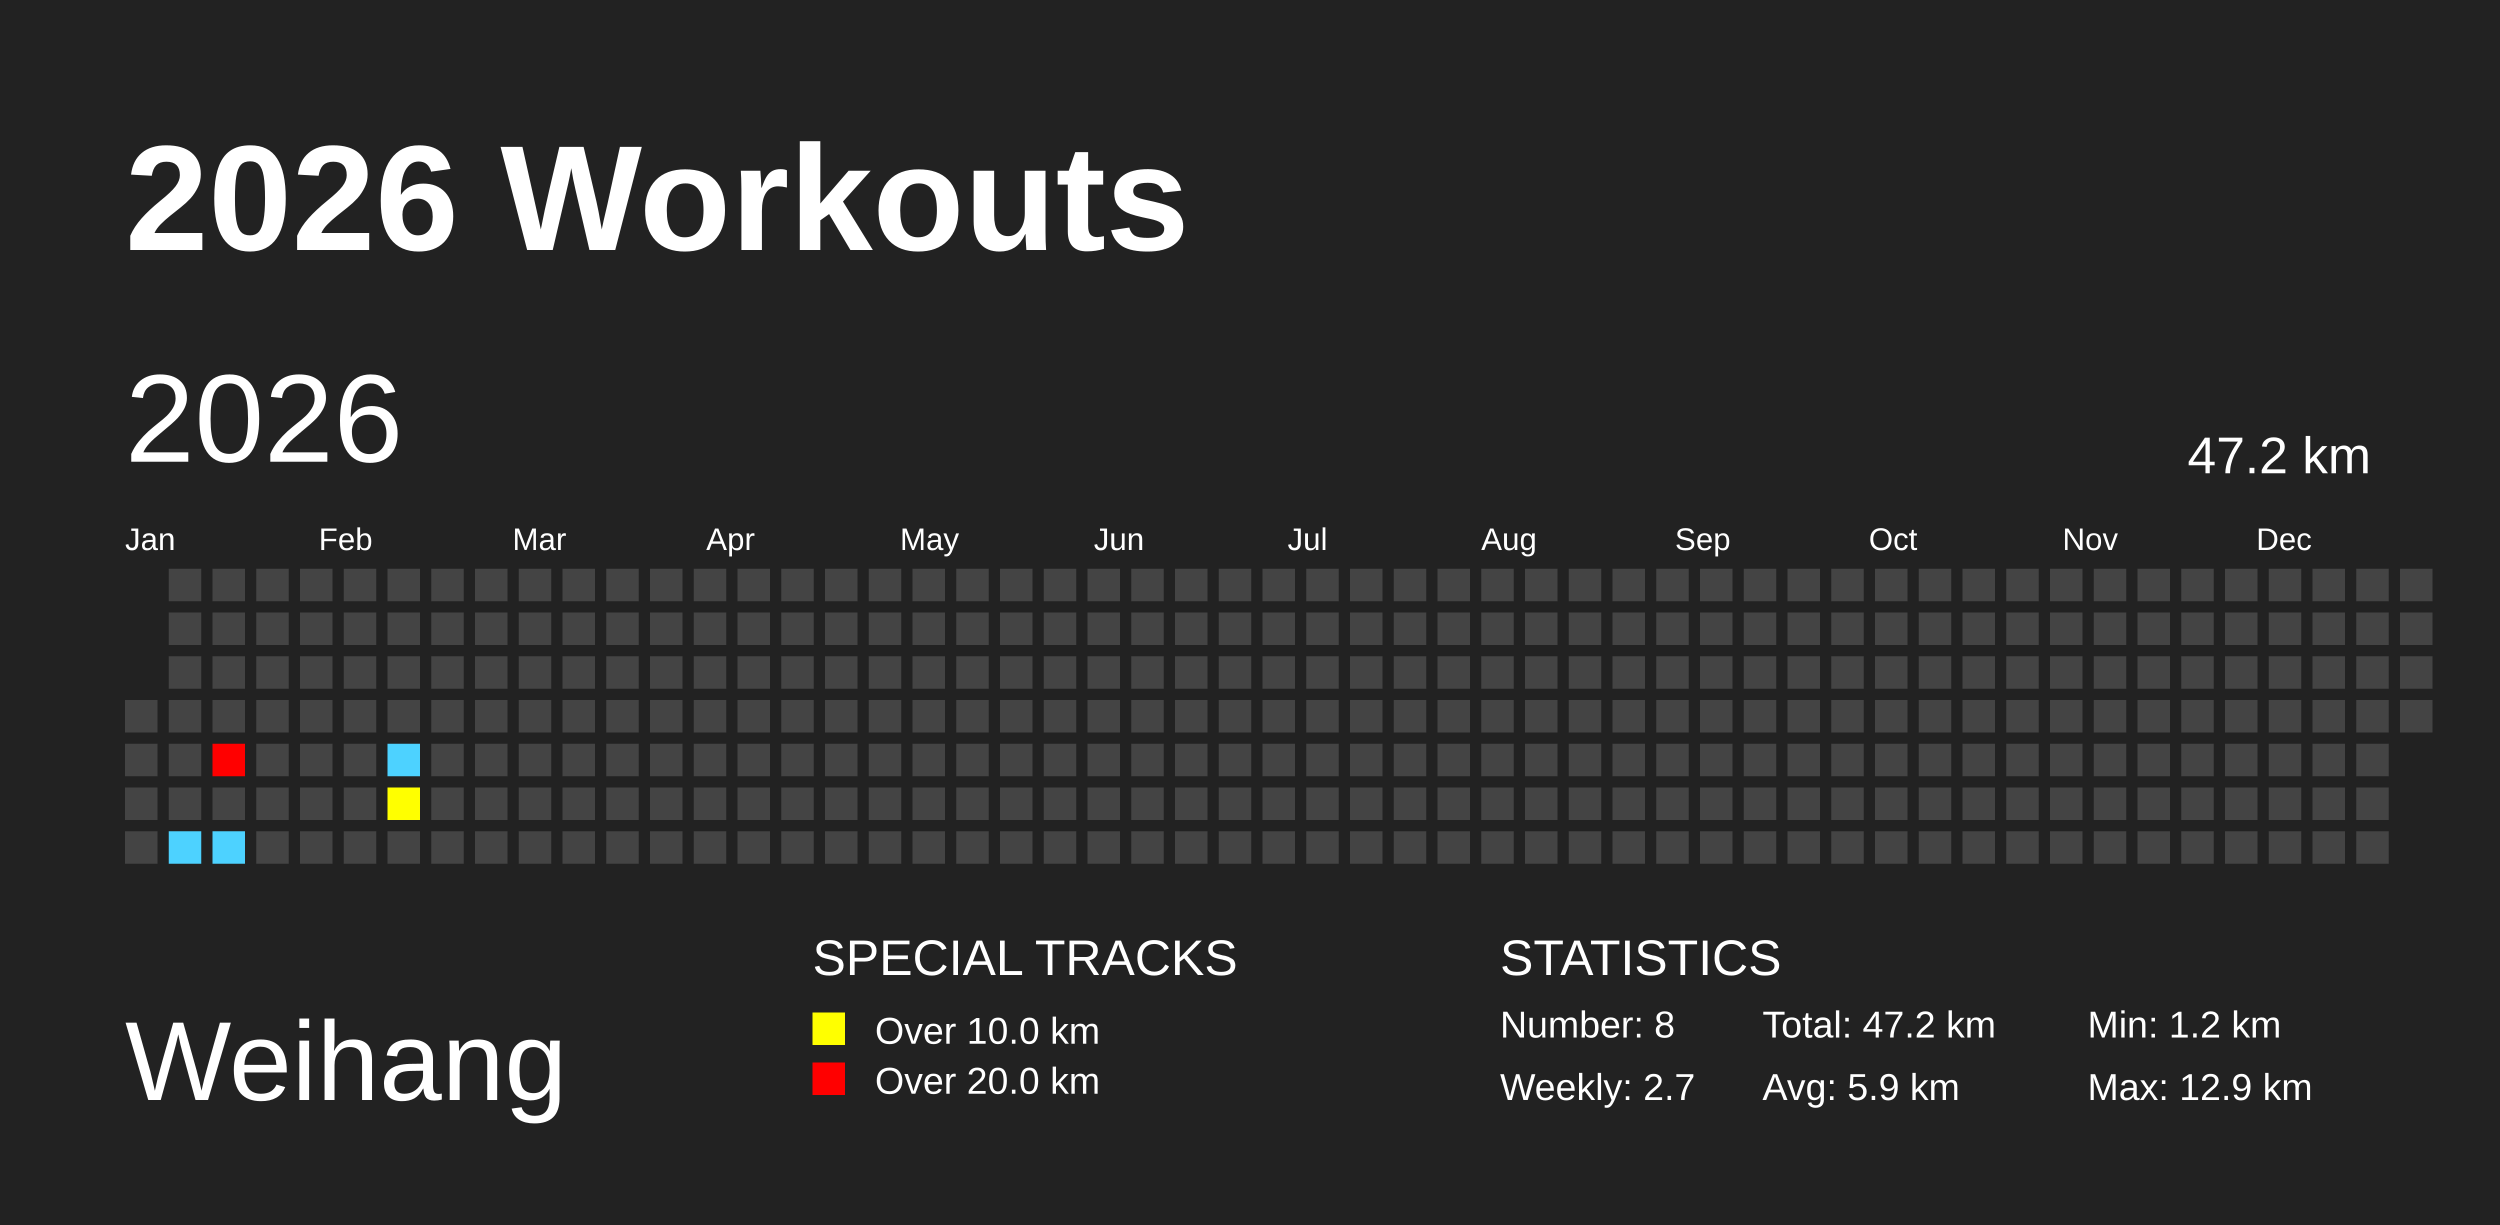
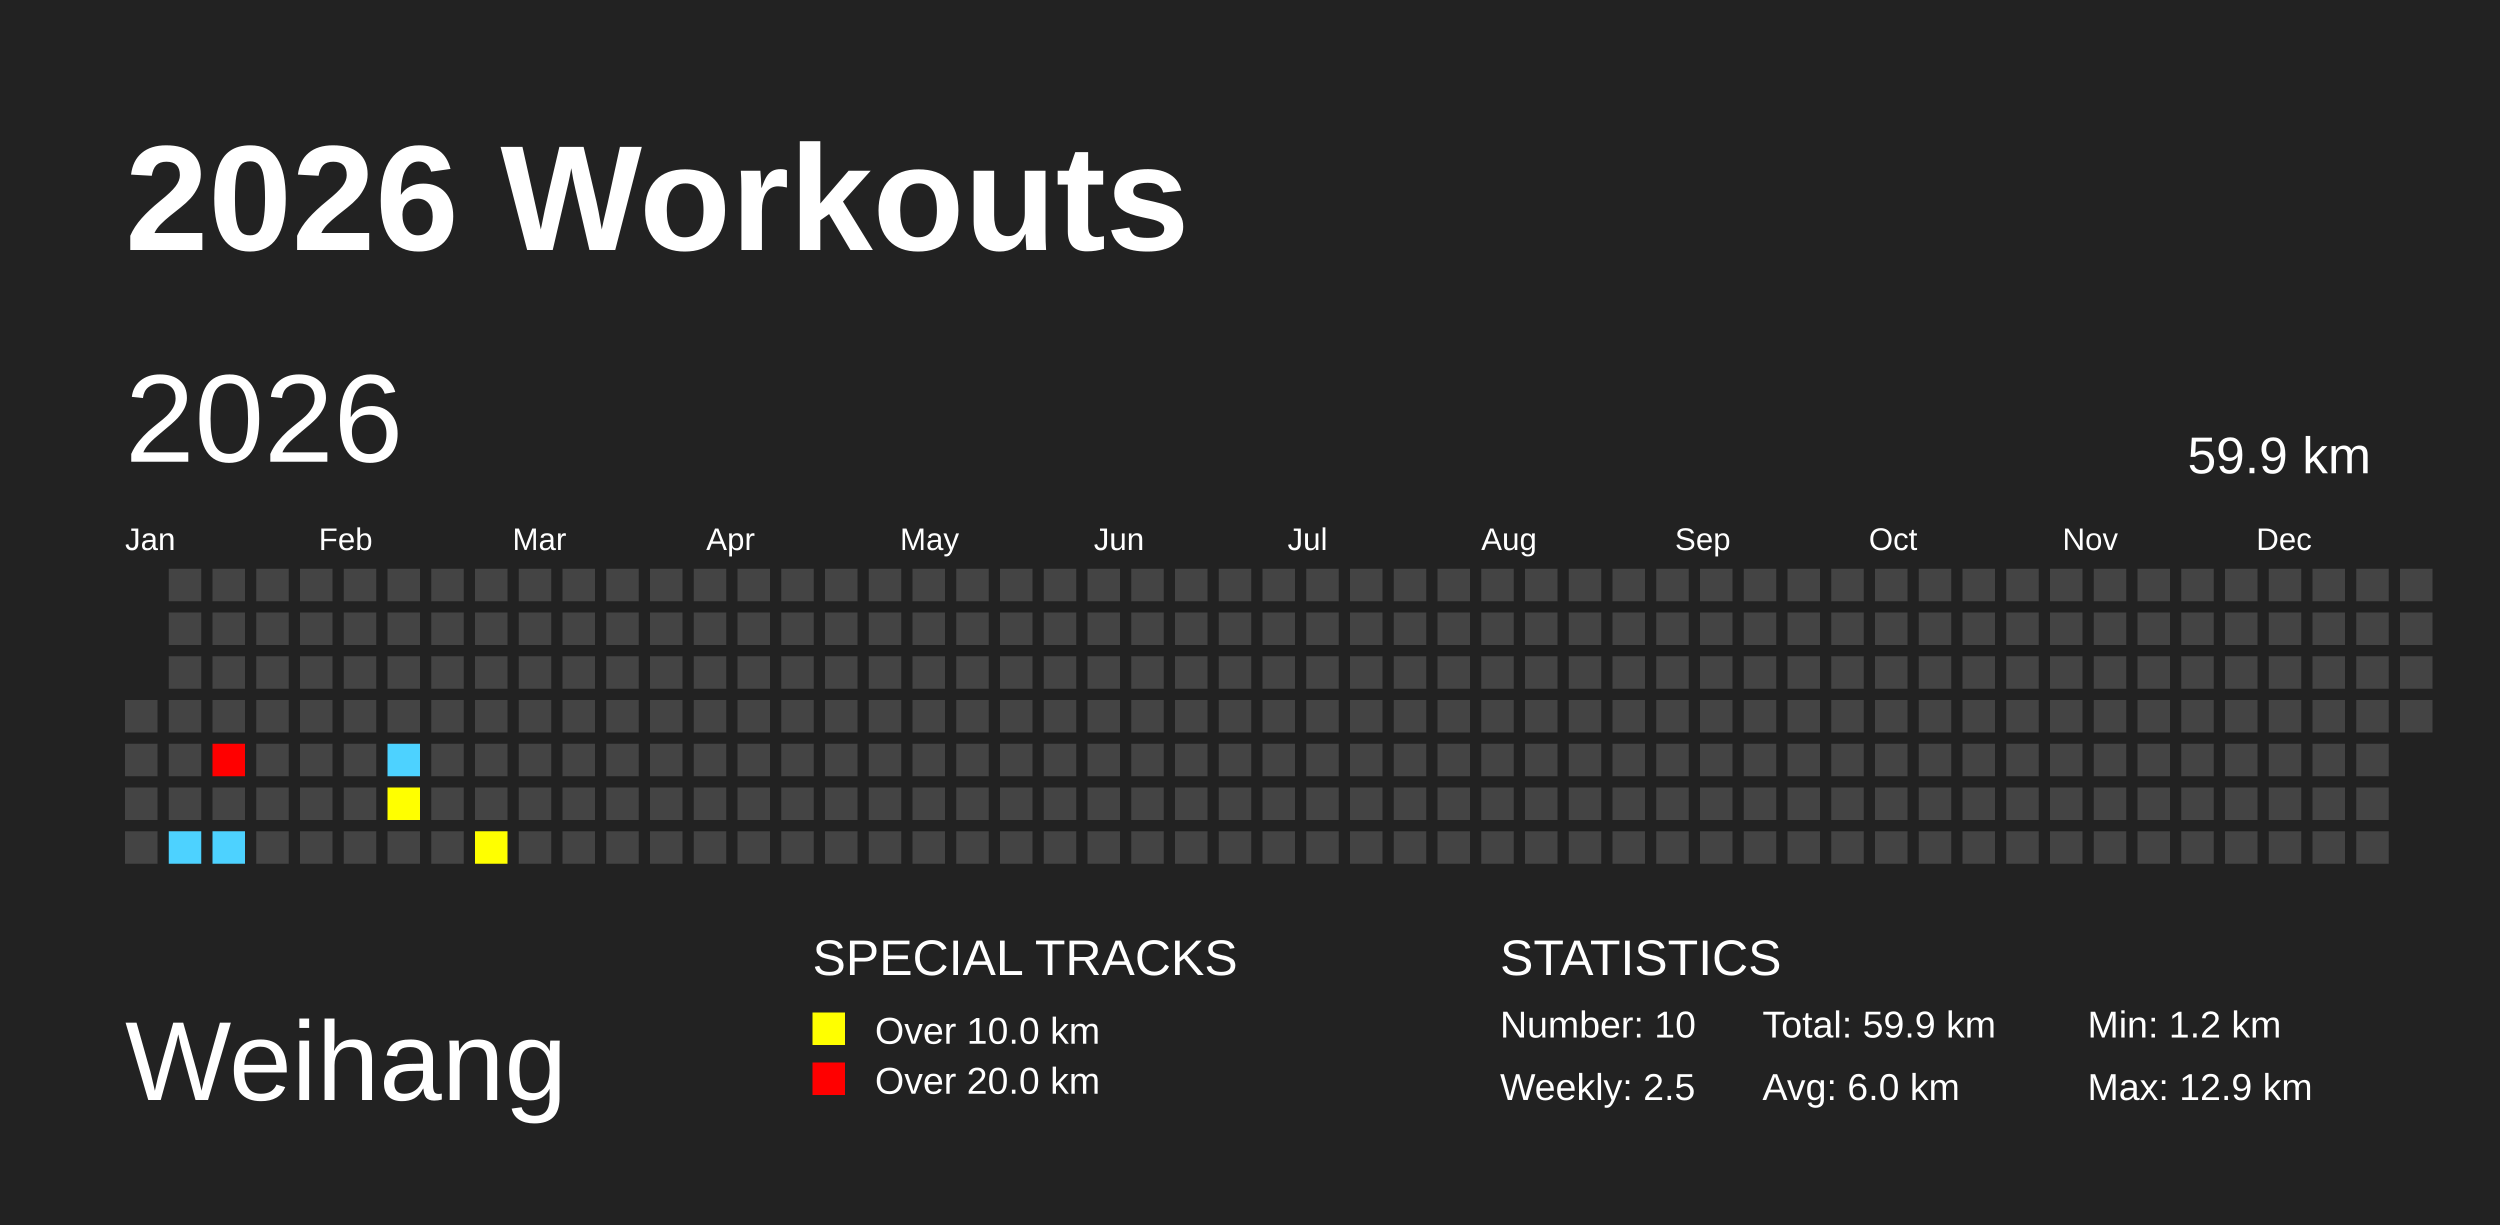
<svg xmlns="http://www.w3.org/2000/svg" baseProfile="full" height="98mm" version="1.1" viewBox="0,0,200,98" width="200mm">
  <defs />
  <rect fill="#222222" height="98" width="200" x="0" y="0" />
  <text fill="#FFFFFF" style="font-size:12px; font-family:Arial; font-weight:bold;" x="10" y="20">2026 Workouts</text>
  <text fill="#FFFFFF" style="font-size:9px; font-family:Arial" x="10" y="88">Weihang</text>
  <text fill="#FFFFFF" style="font-size:4px; font-family:Arial" x="65" y="78">SPECIAL TRACKS</text>
  <rect fill="yellow" height="2.6" width="2.6" x="65" y="81" />
  <text fill="#FFFFFF" style="font-size:3px; font-family:Arial" x="70" y="83.5">Over 10.0 km</text>
  <rect fill="red" height="2.6" width="2.6" x="65" y="85" />
  <text fill="#FFFFFF" style="font-size:3px; font-family:Arial" x="70" y="87.5">Over 20.0 km</text>
  <text fill="#FFFFFF" style="font-size:4px; font-family:Arial" x="120" y="78">STATISTICS</text>
-   <text fill="#FFFFFF" style="font-size:3px; font-family:Arial" x="120" y="83">Number: 8</text>
-   <text fill="#FFFFFF" style="font-size:3px; font-family:Arial" x="120" y="88">Weekly: 2.7</text>
-   <text fill="#FFFFFF" style="font-size:3px; font-family:Arial" x="141" y="83">Total: 47.2 km</text>
-   <text fill="#FFFFFF" style="font-size:3px; font-family:Arial" x="141" y="88">Avg: 5.9 km</text>
+   <text fill="#FFFFFF" style="font-size:3px; font-family:Arial" x="120" y="83">Number: 10</text>
+   <text fill="#FFFFFF" style="font-size:3px; font-family:Arial" x="120" y="88">Weekly: 2.5</text>
+   <text fill="#FFFFFF" style="font-size:3px; font-family:Arial" x="141" y="83">Total: 59.9 km</text>
+   <text fill="#FFFFFF" style="font-size:3px; font-family:Arial" x="141" y="88">Avg: 6.0 km</text>
  <text fill="#FFFFFF" style="font-size:3px; font-family:Arial" x="167" y="83">Min: 1.2 km</text>
  <text fill="#FFFFFF" style="font-size:3px; font-family:Arial" x="167" y="88">Max: 12.9 km</text>
  <text dominant-baseline="hanging" fill="#FFFFFF" style="font-size:10.0px; font-family:Arial;" x="10" y="30">2026</text>
-   <text dominant-baseline="hanging" fill="#FFFFFF" style="font-size:4.125px; font-family:Arial;" x="175" y="35">47.2 km</text>
+   <text dominant-baseline="hanging" fill="#FFFFFF" style="font-size:4.125px; font-family:Arial;" x="175" y="35">59.9 km</text>
  <text fill="#FFFFFF" style="font-size:2.5px; font-family:Arial" x="10.0" y="44">Jan</text>
  <text fill="#FFFFFF" style="font-size:2.5px; font-family:Arial" x="25.5" y="44">Feb</text>
  <text fill="#FFFFFF" style="font-size:2.5px; font-family:Arial" x="41.0" y="44">Mar</text>
  <text fill="#FFFFFF" style="font-size:2.5px; font-family:Arial" x="56.5" y="44">Apr</text>
  <text fill="#FFFFFF" style="font-size:2.5px; font-family:Arial" x="72.0" y="44">May</text>
  <text fill="#FFFFFF" style="font-size:2.5px; font-family:Arial" x="87.5" y="44">Jun</text>
  <text fill="#FFFFFF" style="font-size:2.5px; font-family:Arial" x="103.0" y="44">Jul</text>
  <text fill="#FFFFFF" style="font-size:2.5px; font-family:Arial" x="118.5" y="44">Aug</text>
  <text fill="#FFFFFF" style="font-size:2.5px; font-family:Arial" x="134.0" y="44">Sep</text>
  <text fill="#FFFFFF" style="font-size:2.5px; font-family:Arial" x="149.5" y="44">Oct</text>
  <text fill="#FFFFFF" style="font-size:2.5px; font-family:Arial" x="165.0" y="44">Nov</text>
  <text fill="#FFFFFF" style="font-size:2.5px; font-family:Arial" x="180.5" y="44">Dec</text>
  <rect fill="#444444" height="2.6" width="2.6" x="10.0" y="56.0" />
  <rect fill="#444444" height="2.6" width="2.6" x="10.0" y="59.5" />
  <rect fill="#444444" height="2.6" width="2.6" x="10.0" y="63.0" />
  <rect fill="#444444" height="2.6" width="2.6" x="10.0" y="66.5" />
  <rect fill="#444444" height="2.6" width="2.6" x="13.5" y="45.5" />
  <rect fill="#444444" height="2.6" width="2.6" x="13.5" y="49.0" />
  <rect fill="#444444" height="2.6" width="2.6" x="13.5" y="52.5" />
  <rect fill="#444444" height="2.6" width="2.6" x="13.5" y="56.0" />
  <rect fill="#444444" height="2.6" width="2.6" x="13.5" y="59.5" />
  <rect fill="#444444" height="2.6" width="2.6" x="13.5" y="63.0" />
  <rect fill="#4DD2FF" height="2.6" width="2.6" x="13.5" y="66.5" />
  <rect fill="#444444" height="2.6" width="2.6" x="17.0" y="45.5" />
  <rect fill="#444444" height="2.6" width="2.6" x="17.0" y="49.0" />
  <rect fill="#444444" height="2.6" width="2.6" x="17.0" y="52.5" />
  <rect fill="#444444" height="2.6" width="2.6" x="17.0" y="56.0" />
  <rect fill="red" height="2.6" width="2.6" x="17.0" y="59.5" />
  <rect fill="#444444" height="2.6" width="2.6" x="17.0" y="63.0" />
  <rect fill="#4DD2FF" height="2.6" width="2.6" x="17.0" y="66.5" />
  <rect fill="#444444" height="2.6" width="2.6" x="20.5" y="45.5" />
  <rect fill="#444444" height="2.6" width="2.6" x="20.5" y="49.0" />
  <rect fill="#444444" height="2.6" width="2.6" x="20.5" y="52.5" />
  <rect fill="#444444" height="2.6" width="2.6" x="20.5" y="56.0" />
  <rect fill="#444444" height="2.6" width="2.6" x="20.5" y="59.5" />
  <rect fill="#444444" height="2.6" width="2.6" x="20.5" y="63.0" />
  <rect fill="#444444" height="2.6" width="2.6" x="20.5" y="66.5" />
  <rect fill="#444444" height="2.6" width="2.6" x="24.0" y="45.5" />
  <rect fill="#444444" height="2.6" width="2.6" x="24.0" y="49.0" />
  <rect fill="#444444" height="2.6" width="2.6" x="24.0" y="52.5" />
  <rect fill="#444444" height="2.6" width="2.6" x="24.0" y="56.0" />
  <rect fill="#444444" height="2.6" width="2.6" x="24.0" y="59.5" />
  <rect fill="#444444" height="2.6" width="2.6" x="24.0" y="63.0" />
  <rect fill="#444444" height="2.6" width="2.6" x="24.0" y="66.5" />
  <rect fill="#444444" height="2.6" width="2.6" x="27.5" y="45.5" />
  <rect fill="#444444" height="2.6" width="2.6" x="27.5" y="49.0" />
  <rect fill="#444444" height="2.6" width="2.6" x="27.5" y="52.5" />
  <rect fill="#444444" height="2.6" width="2.6" x="27.5" y="56.0" />
  <rect fill="#444444" height="2.6" width="2.6" x="27.5" y="59.5" />
  <rect fill="#444444" height="2.6" width="2.6" x="27.5" y="63.0" />
  <rect fill="#444444" height="2.6" width="2.6" x="27.5" y="66.5" />
  <rect fill="#444444" height="2.6" width="2.6" x="31.0" y="45.5" />
  <rect fill="#444444" height="2.6" width="2.6" x="31.0" y="49.0" />
  <rect fill="#444444" height="2.6" width="2.6" x="31.0" y="52.5" />
  <rect fill="#444444" height="2.6" width="2.6" x="31.0" y="56.0" />
  <rect fill="#4DD2FF" height="2.6" width="2.6" x="31.0" y="59.5" />
  <rect fill="yellow" height="2.6" width="2.6" x="31.0" y="63.0" />
  <rect fill="#444444" height="2.6" width="2.6" x="31.0" y="66.5" />
  <rect fill="#444444" height="2.6" width="2.6" x="34.5" y="45.5" />
  <rect fill="#444444" height="2.6" width="2.6" x="34.5" y="49.0" />
  <rect fill="#444444" height="2.6" width="2.6" x="34.5" y="52.5" />
  <rect fill="#444444" height="2.6" width="2.6" x="34.5" y="56.0" />
  <rect fill="#444444" height="2.6" width="2.6" x="34.5" y="59.5" />
  <rect fill="#444444" height="2.6" width="2.6" x="34.5" y="63.0" />
  <rect fill="#444444" height="2.6" width="2.6" x="34.5" y="66.5" />
  <rect fill="#444444" height="2.6" width="2.6" x="38.0" y="45.5" />
  <rect fill="#444444" height="2.6" width="2.6" x="38.0" y="49.0" />
  <rect fill="#444444" height="2.6" width="2.6" x="38.0" y="52.5" />
  <rect fill="#444444" height="2.6" width="2.6" x="38.0" y="56.0" />
  <rect fill="#444444" height="2.6" width="2.6" x="38.0" y="59.5" />
  <rect fill="#444444" height="2.6" width="2.6" x="38.0" y="63.0" />
-   <rect fill="#444444" height="2.6" width="2.6" x="38.0" y="66.5" />
+   <rect fill="yellow" height="2.6" width="2.6" x="38.0" y="66.5" />
  <rect fill="#444444" height="2.6" width="2.6" x="41.5" y="45.5" />
  <rect fill="#444444" height="2.6" width="2.6" x="41.5" y="49.0" />
  <rect fill="#444444" height="2.6" width="2.6" x="41.5" y="52.5" />
  <rect fill="#444444" height="2.6" width="2.6" x="41.5" y="56.0" />
  <rect fill="#444444" height="2.6" width="2.6" x="41.5" y="59.5" />
  <rect fill="#444444" height="2.6" width="2.6" x="41.5" y="63.0" />
  <rect fill="#444444" height="2.6" width="2.6" x="41.5" y="66.5" />
  <rect fill="#444444" height="2.6" width="2.6" x="45.0" y="45.5" />
  <rect fill="#444444" height="2.6" width="2.6" x="45.0" y="49.0" />
  <rect fill="#444444" height="2.6" width="2.6" x="45.0" y="52.5" />
  <rect fill="#444444" height="2.6" width="2.6" x="45.0" y="56.0" />
  <rect fill="#444444" height="2.6" width="2.6" x="45.0" y="59.5" />
  <rect fill="#444444" height="2.6" width="2.6" x="45.0" y="63.0" />
  <rect fill="#444444" height="2.6" width="2.6" x="45.0" y="66.5" />
  <rect fill="#444444" height="2.6" width="2.6" x="48.5" y="45.5" />
  <rect fill="#444444" height="2.6" width="2.6" x="48.5" y="49.0" />
  <rect fill="#444444" height="2.6" width="2.6" x="48.5" y="52.5" />
  <rect fill="#444444" height="2.6" width="2.6" x="48.5" y="56.0" />
  <rect fill="#444444" height="2.6" width="2.6" x="48.5" y="59.5" />
  <rect fill="#444444" height="2.6" width="2.6" x="48.5" y="63.0" />
  <rect fill="#444444" height="2.6" width="2.6" x="48.5" y="66.5" />
  <rect fill="#444444" height="2.6" width="2.6" x="52.0" y="45.5" />
  <rect fill="#444444" height="2.6" width="2.6" x="52.0" y="49.0" />
  <rect fill="#444444" height="2.6" width="2.6" x="52.0" y="52.5" />
  <rect fill="#444444" height="2.6" width="2.6" x="52.0" y="56.0" />
  <rect fill="#444444" height="2.6" width="2.6" x="52.0" y="59.5" />
  <rect fill="#444444" height="2.6" width="2.6" x="52.0" y="63.0" />
  <rect fill="#444444" height="2.6" width="2.6" x="52.0" y="66.5" />
  <rect fill="#444444" height="2.6" width="2.6" x="55.5" y="45.5" />
  <rect fill="#444444" height="2.6" width="2.6" x="55.5" y="49.0" />
  <rect fill="#444444" height="2.6" width="2.6" x="55.5" y="52.5" />
  <rect fill="#444444" height="2.6" width="2.6" x="55.5" y="56.0" />
  <rect fill="#444444" height="2.6" width="2.6" x="55.5" y="59.5" />
  <rect fill="#444444" height="2.6" width="2.6" x="55.5" y="63.0" />
  <rect fill="#444444" height="2.6" width="2.6" x="55.5" y="66.5" />
  <rect fill="#444444" height="2.6" width="2.6" x="59.0" y="45.5" />
  <rect fill="#444444" height="2.6" width="2.6" x="59.0" y="49.0" />
  <rect fill="#444444" height="2.6" width="2.6" x="59.0" y="52.5" />
  <rect fill="#444444" height="2.6" width="2.6" x="59.0" y="56.0" />
  <rect fill="#444444" height="2.6" width="2.6" x="59.0" y="59.5" />
  <rect fill="#444444" height="2.6" width="2.6" x="59.0" y="63.0" />
  <rect fill="#444444" height="2.6" width="2.6" x="59.0" y="66.5" />
  <rect fill="#444444" height="2.6" width="2.6" x="62.5" y="45.5" />
  <rect fill="#444444" height="2.6" width="2.6" x="62.5" y="49.0" />
  <rect fill="#444444" height="2.6" width="2.6" x="62.5" y="52.5" />
  <rect fill="#444444" height="2.6" width="2.6" x="62.5" y="56.0" />
  <rect fill="#444444" height="2.6" width="2.6" x="62.5" y="59.5" />
  <rect fill="#444444" height="2.6" width="2.6" x="62.5" y="63.0" />
  <rect fill="#444444" height="2.6" width="2.6" x="62.5" y="66.5" />
  <rect fill="#444444" height="2.6" width="2.6" x="66.0" y="45.5" />
  <rect fill="#444444" height="2.6" width="2.6" x="66.0" y="49.0" />
  <rect fill="#444444" height="2.6" width="2.6" x="66.0" y="52.5" />
  <rect fill="#444444" height="2.6" width="2.6" x="66.0" y="56.0" />
  <rect fill="#444444" height="2.6" width="2.6" x="66.0" y="59.5" />
  <rect fill="#444444" height="2.6" width="2.6" x="66.0" y="63.0" />
  <rect fill="#444444" height="2.6" width="2.6" x="66.0" y="66.5" />
  <rect fill="#444444" height="2.6" width="2.6" x="69.5" y="45.5" />
  <rect fill="#444444" height="2.6" width="2.6" x="69.5" y="49.0" />
  <rect fill="#444444" height="2.6" width="2.6" x="69.5" y="52.5" />
  <rect fill="#444444" height="2.6" width="2.6" x="69.5" y="56.0" />
  <rect fill="#444444" height="2.6" width="2.6" x="69.5" y="59.5" />
  <rect fill="#444444" height="2.6" width="2.6" x="69.5" y="63.0" />
  <rect fill="#444444" height="2.6" width="2.6" x="69.5" y="66.5" />
  <rect fill="#444444" height="2.6" width="2.6" x="73.0" y="45.5" />
  <rect fill="#444444" height="2.6" width="2.6" x="73.0" y="49.0" />
  <rect fill="#444444" height="2.6" width="2.6" x="73.0" y="52.5" />
  <rect fill="#444444" height="2.6" width="2.6" x="73.0" y="56.0" />
  <rect fill="#444444" height="2.6" width="2.6" x="73.0" y="59.5" />
  <rect fill="#444444" height="2.6" width="2.6" x="73.0" y="63.0" />
  <rect fill="#444444" height="2.6" width="2.6" x="73.0" y="66.5" />
  <rect fill="#444444" height="2.6" width="2.6" x="76.5" y="45.5" />
  <rect fill="#444444" height="2.6" width="2.6" x="76.5" y="49.0" />
  <rect fill="#444444" height="2.6" width="2.6" x="76.5" y="52.5" />
  <rect fill="#444444" height="2.6" width="2.6" x="76.5" y="56.0" />
  <rect fill="#444444" height="2.6" width="2.6" x="76.5" y="59.5" />
  <rect fill="#444444" height="2.6" width="2.6" x="76.5" y="63.0" />
  <rect fill="#444444" height="2.6" width="2.6" x="76.5" y="66.5" />
  <rect fill="#444444" height="2.6" width="2.6" x="80.0" y="45.5" />
  <rect fill="#444444" height="2.6" width="2.6" x="80.0" y="49.0" />
  <rect fill="#444444" height="2.6" width="2.6" x="80.0" y="52.5" />
  <rect fill="#444444" height="2.6" width="2.6" x="80.0" y="56.0" />
  <rect fill="#444444" height="2.6" width="2.6" x="80.0" y="59.5" />
  <rect fill="#444444" height="2.6" width="2.6" x="80.0" y="63.0" />
  <rect fill="#444444" height="2.6" width="2.6" x="80.0" y="66.5" />
  <rect fill="#444444" height="2.6" width="2.6" x="83.5" y="45.5" />
  <rect fill="#444444" height="2.6" width="2.6" x="83.5" y="49.0" />
  <rect fill="#444444" height="2.6" width="2.6" x="83.5" y="52.5" />
  <rect fill="#444444" height="2.6" width="2.6" x="83.5" y="56.0" />
  <rect fill="#444444" height="2.6" width="2.6" x="83.5" y="59.5" />
  <rect fill="#444444" height="2.6" width="2.6" x="83.5" y="63.0" />
  <rect fill="#444444" height="2.6" width="2.6" x="83.5" y="66.5" />
  <rect fill="#444444" height="2.6" width="2.6" x="87.0" y="45.5" />
  <rect fill="#444444" height="2.6" width="2.6" x="87.0" y="49.0" />
  <rect fill="#444444" height="2.6" width="2.6" x="87.0" y="52.5" />
  <rect fill="#444444" height="2.6" width="2.6" x="87.0" y="56.0" />
  <rect fill="#444444" height="2.6" width="2.6" x="87.0" y="59.5" />
  <rect fill="#444444" height="2.6" width="2.6" x="87.0" y="63.0" />
  <rect fill="#444444" height="2.6" width="2.6" x="87.0" y="66.5" />
  <rect fill="#444444" height="2.6" width="2.6" x="90.5" y="45.5" />
  <rect fill="#444444" height="2.6" width="2.6" x="90.5" y="49.0" />
  <rect fill="#444444" height="2.6" width="2.6" x="90.5" y="52.5" />
  <rect fill="#444444" height="2.6" width="2.6" x="90.5" y="56.0" />
  <rect fill="#444444" height="2.6" width="2.6" x="90.5" y="59.5" />
  <rect fill="#444444" height="2.6" width="2.6" x="90.5" y="63.0" />
  <rect fill="#444444" height="2.6" width="2.6" x="90.5" y="66.5" />
  <rect fill="#444444" height="2.6" width="2.6" x="94.0" y="45.5" />
  <rect fill="#444444" height="2.6" width="2.6" x="94.0" y="49.0" />
  <rect fill="#444444" height="2.6" width="2.6" x="94.0" y="52.5" />
  <rect fill="#444444" height="2.6" width="2.6" x="94.0" y="56.0" />
  <rect fill="#444444" height="2.6" width="2.6" x="94.0" y="59.5" />
  <rect fill="#444444" height="2.6" width="2.6" x="94.0" y="63.0" />
  <rect fill="#444444" height="2.6" width="2.6" x="94.0" y="66.5" />
  <rect fill="#444444" height="2.6" width="2.6" x="97.5" y="45.5" />
  <rect fill="#444444" height="2.6" width="2.6" x="97.5" y="49.0" />
  <rect fill="#444444" height="2.6" width="2.6" x="97.5" y="52.5" />
  <rect fill="#444444" height="2.6" width="2.6" x="97.5" y="56.0" />
  <rect fill="#444444" height="2.6" width="2.6" x="97.5" y="59.5" />
  <rect fill="#444444" height="2.6" width="2.6" x="97.5" y="63.0" />
  <rect fill="#444444" height="2.6" width="2.6" x="97.5" y="66.5" />
  <rect fill="#444444" height="2.6" width="2.6" x="101.0" y="45.5" />
  <rect fill="#444444" height="2.6" width="2.6" x="101.0" y="49.0" />
  <rect fill="#444444" height="2.6" width="2.6" x="101.0" y="52.5" />
  <rect fill="#444444" height="2.6" width="2.6" x="101.0" y="56.0" />
  <rect fill="#444444" height="2.6" width="2.6" x="101.0" y="59.5" />
  <rect fill="#444444" height="2.6" width="2.6" x="101.0" y="63.0" />
  <rect fill="#444444" height="2.6" width="2.6" x="101.0" y="66.5" />
  <rect fill="#444444" height="2.6" width="2.6" x="104.5" y="45.5" />
  <rect fill="#444444" height="2.6" width="2.6" x="104.5" y="49.0" />
  <rect fill="#444444" height="2.6" width="2.6" x="104.5" y="52.5" />
  <rect fill="#444444" height="2.6" width="2.6" x="104.5" y="56.0" />
  <rect fill="#444444" height="2.6" width="2.6" x="104.5" y="59.5" />
  <rect fill="#444444" height="2.6" width="2.6" x="104.5" y="63.0" />
  <rect fill="#444444" height="2.6" width="2.6" x="104.5" y="66.5" />
  <rect fill="#444444" height="2.6" width="2.6" x="108.0" y="45.5" />
  <rect fill="#444444" height="2.6" width="2.6" x="108.0" y="49.0" />
  <rect fill="#444444" height="2.6" width="2.6" x="108.0" y="52.5" />
  <rect fill="#444444" height="2.6" width="2.6" x="108.0" y="56.0" />
  <rect fill="#444444" height="2.6" width="2.6" x="108.0" y="59.5" />
  <rect fill="#444444" height="2.6" width="2.6" x="108.0" y="63.0" />
  <rect fill="#444444" height="2.6" width="2.6" x="108.0" y="66.5" />
  <rect fill="#444444" height="2.6" width="2.6" x="111.5" y="45.5" />
  <rect fill="#444444" height="2.6" width="2.6" x="111.5" y="49.0" />
  <rect fill="#444444" height="2.6" width="2.6" x="111.5" y="52.5" />
  <rect fill="#444444" height="2.6" width="2.6" x="111.5" y="56.0" />
  <rect fill="#444444" height="2.6" width="2.6" x="111.5" y="59.5" />
  <rect fill="#444444" height="2.6" width="2.6" x="111.5" y="63.0" />
  <rect fill="#444444" height="2.6" width="2.6" x="111.5" y="66.5" />
  <rect fill="#444444" height="2.6" width="2.6" x="115.0" y="45.5" />
  <rect fill="#444444" height="2.6" width="2.6" x="115.0" y="49.0" />
  <rect fill="#444444" height="2.6" width="2.6" x="115.0" y="52.5" />
  <rect fill="#444444" height="2.6" width="2.6" x="115.0" y="56.0" />
  <rect fill="#444444" height="2.6" width="2.6" x="115.0" y="59.5" />
  <rect fill="#444444" height="2.6" width="2.6" x="115.0" y="63.0" />
  <rect fill="#444444" height="2.6" width="2.6" x="115.0" y="66.5" />
  <rect fill="#444444" height="2.6" width="2.6" x="118.5" y="45.5" />
  <rect fill="#444444" height="2.6" width="2.6" x="118.5" y="49.0" />
  <rect fill="#444444" height="2.6" width="2.6" x="118.5" y="52.5" />
  <rect fill="#444444" height="2.6" width="2.6" x="118.5" y="56.0" />
  <rect fill="#444444" height="2.6" width="2.6" x="118.5" y="59.5" />
  <rect fill="#444444" height="2.6" width="2.6" x="118.5" y="63.0" />
  <rect fill="#444444" height="2.6" width="2.6" x="118.5" y="66.5" />
  <rect fill="#444444" height="2.6" width="2.6" x="122.0" y="45.5" />
  <rect fill="#444444" height="2.6" width="2.6" x="122.0" y="49.0" />
  <rect fill="#444444" height="2.6" width="2.6" x="122.0" y="52.5" />
  <rect fill="#444444" height="2.6" width="2.6" x="122.0" y="56.0" />
  <rect fill="#444444" height="2.6" width="2.6" x="122.0" y="59.5" />
  <rect fill="#444444" height="2.6" width="2.6" x="122.0" y="63.0" />
  <rect fill="#444444" height="2.6" width="2.6" x="122.0" y="66.5" />
  <rect fill="#444444" height="2.6" width="2.6" x="125.5" y="45.5" />
  <rect fill="#444444" height="2.6" width="2.6" x="125.5" y="49.0" />
  <rect fill="#444444" height="2.6" width="2.6" x="125.5" y="52.5" />
  <rect fill="#444444" height="2.6" width="2.6" x="125.5" y="56.0" />
  <rect fill="#444444" height="2.6" width="2.6" x="125.5" y="59.5" />
  <rect fill="#444444" height="2.6" width="2.6" x="125.5" y="63.0" />
  <rect fill="#444444" height="2.6" width="2.6" x="125.5" y="66.5" />
  <rect fill="#444444" height="2.6" width="2.6" x="129.0" y="45.5" />
  <rect fill="#444444" height="2.6" width="2.6" x="129.0" y="49.0" />
  <rect fill="#444444" height="2.6" width="2.6" x="129.0" y="52.5" />
  <rect fill="#444444" height="2.6" width="2.6" x="129.0" y="56.0" />
  <rect fill="#444444" height="2.6" width="2.6" x="129.0" y="59.5" />
  <rect fill="#444444" height="2.6" width="2.6" x="129.0" y="63.0" />
  <rect fill="#444444" height="2.6" width="2.6" x="129.0" y="66.5" />
  <rect fill="#444444" height="2.6" width="2.6" x="132.5" y="45.5" />
  <rect fill="#444444" height="2.6" width="2.6" x="132.5" y="49.0" />
  <rect fill="#444444" height="2.6" width="2.6" x="132.5" y="52.5" />
  <rect fill="#444444" height="2.6" width="2.6" x="132.5" y="56.0" />
  <rect fill="#444444" height="2.6" width="2.6" x="132.5" y="59.5" />
  <rect fill="#444444" height="2.6" width="2.6" x="132.5" y="63.0" />
  <rect fill="#444444" height="2.6" width="2.6" x="132.5" y="66.5" />
  <rect fill="#444444" height="2.6" width="2.6" x="136.0" y="45.5" />
  <rect fill="#444444" height="2.6" width="2.6" x="136.0" y="49.0" />
  <rect fill="#444444" height="2.6" width="2.6" x="136.0" y="52.5" />
  <rect fill="#444444" height="2.6" width="2.6" x="136.0" y="56.0" />
  <rect fill="#444444" height="2.6" width="2.6" x="136.0" y="59.5" />
  <rect fill="#444444" height="2.6" width="2.6" x="136.0" y="63.0" />
  <rect fill="#444444" height="2.6" width="2.6" x="136.0" y="66.5" />
  <rect fill="#444444" height="2.6" width="2.6" x="139.5" y="45.5" />
  <rect fill="#444444" height="2.6" width="2.6" x="139.5" y="49.0" />
  <rect fill="#444444" height="2.6" width="2.6" x="139.5" y="52.5" />
  <rect fill="#444444" height="2.6" width="2.6" x="139.5" y="56.0" />
  <rect fill="#444444" height="2.6" width="2.6" x="139.5" y="59.5" />
  <rect fill="#444444" height="2.6" width="2.6" x="139.5" y="63.0" />
  <rect fill="#444444" height="2.6" width="2.6" x="139.5" y="66.5" />
  <rect fill="#444444" height="2.6" width="2.6" x="143.0" y="45.5" />
  <rect fill="#444444" height="2.6" width="2.6" x="143.0" y="49.0" />
  <rect fill="#444444" height="2.6" width="2.6" x="143.0" y="52.5" />
  <rect fill="#444444" height="2.6" width="2.6" x="143.0" y="56.0" />
  <rect fill="#444444" height="2.6" width="2.6" x="143.0" y="59.5" />
  <rect fill="#444444" height="2.6" width="2.6" x="143.0" y="63.0" />
  <rect fill="#444444" height="2.6" width="2.6" x="143.0" y="66.5" />
  <rect fill="#444444" height="2.6" width="2.6" x="146.5" y="45.5" />
  <rect fill="#444444" height="2.6" width="2.6" x="146.5" y="49.0" />
  <rect fill="#444444" height="2.6" width="2.6" x="146.5" y="52.5" />
  <rect fill="#444444" height="2.6" width="2.6" x="146.5" y="56.0" />
  <rect fill="#444444" height="2.6" width="2.6" x="146.5" y="59.5" />
  <rect fill="#444444" height="2.6" width="2.6" x="146.5" y="63.0" />
  <rect fill="#444444" height="2.6" width="2.6" x="146.5" y="66.5" />
  <rect fill="#444444" height="2.6" width="2.6" x="150.0" y="45.5" />
  <rect fill="#444444" height="2.6" width="2.6" x="150.0" y="49.0" />
  <rect fill="#444444" height="2.6" width="2.6" x="150.0" y="52.5" />
  <rect fill="#444444" height="2.6" width="2.6" x="150.0" y="56.0" />
  <rect fill="#444444" height="2.6" width="2.6" x="150.0" y="59.5" />
  <rect fill="#444444" height="2.6" width="2.6" x="150.0" y="63.0" />
  <rect fill="#444444" height="2.6" width="2.6" x="150.0" y="66.5" />
  <rect fill="#444444" height="2.6" width="2.6" x="153.5" y="45.5" />
  <rect fill="#444444" height="2.6" width="2.6" x="153.5" y="49.0" />
  <rect fill="#444444" height="2.6" width="2.6" x="153.5" y="52.5" />
  <rect fill="#444444" height="2.6" width="2.6" x="153.5" y="56.0" />
  <rect fill="#444444" height="2.6" width="2.6" x="153.5" y="59.5" />
  <rect fill="#444444" height="2.6" width="2.6" x="153.5" y="63.0" />
  <rect fill="#444444" height="2.6" width="2.6" x="153.5" y="66.5" />
  <rect fill="#444444" height="2.6" width="2.6" x="157.0" y="45.5" />
  <rect fill="#444444" height="2.6" width="2.6" x="157.0" y="49.0" />
  <rect fill="#444444" height="2.6" width="2.6" x="157.0" y="52.5" />
  <rect fill="#444444" height="2.6" width="2.6" x="157.0" y="56.0" />
  <rect fill="#444444" height="2.6" width="2.6" x="157.0" y="59.5" />
  <rect fill="#444444" height="2.6" width="2.6" x="157.0" y="63.0" />
  <rect fill="#444444" height="2.6" width="2.6" x="157.0" y="66.5" />
  <rect fill="#444444" height="2.6" width="2.6" x="160.5" y="45.5" />
  <rect fill="#444444" height="2.6" width="2.6" x="160.5" y="49.0" />
  <rect fill="#444444" height="2.6" width="2.6" x="160.5" y="52.5" />
  <rect fill="#444444" height="2.6" width="2.6" x="160.5" y="56.0" />
  <rect fill="#444444" height="2.6" width="2.6" x="160.5" y="59.5" />
  <rect fill="#444444" height="2.6" width="2.6" x="160.5" y="63.0" />
  <rect fill="#444444" height="2.6" width="2.6" x="160.5" y="66.5" />
  <rect fill="#444444" height="2.6" width="2.6" x="164.0" y="45.5" />
  <rect fill="#444444" height="2.6" width="2.6" x="164.0" y="49.0" />
  <rect fill="#444444" height="2.6" width="2.6" x="164.0" y="52.5" />
  <rect fill="#444444" height="2.6" width="2.6" x="164.0" y="56.0" />
  <rect fill="#444444" height="2.6" width="2.6" x="164.0" y="59.5" />
  <rect fill="#444444" height="2.6" width="2.6" x="164.0" y="63.0" />
  <rect fill="#444444" height="2.6" width="2.6" x="164.0" y="66.5" />
  <rect fill="#444444" height="2.6" width="2.6" x="167.5" y="45.5" />
  <rect fill="#444444" height="2.6" width="2.6" x="167.5" y="49.0" />
  <rect fill="#444444" height="2.6" width="2.6" x="167.5" y="52.5" />
  <rect fill="#444444" height="2.6" width="2.6" x="167.5" y="56.0" />
  <rect fill="#444444" height="2.6" width="2.6" x="167.5" y="59.5" />
  <rect fill="#444444" height="2.6" width="2.6" x="167.5" y="63.0" />
  <rect fill="#444444" height="2.6" width="2.6" x="167.5" y="66.5" />
  <rect fill="#444444" height="2.6" width="2.6" x="171.0" y="45.5" />
  <rect fill="#444444" height="2.6" width="2.6" x="171.0" y="49.0" />
  <rect fill="#444444" height="2.6" width="2.6" x="171.0" y="52.5" />
  <rect fill="#444444" height="2.6" width="2.6" x="171.0" y="56.0" />
  <rect fill="#444444" height="2.6" width="2.6" x="171.0" y="59.5" />
  <rect fill="#444444" height="2.6" width="2.6" x="171.0" y="63.0" />
  <rect fill="#444444" height="2.6" width="2.6" x="171.0" y="66.5" />
  <rect fill="#444444" height="2.6" width="2.6" x="174.5" y="45.5" />
  <rect fill="#444444" height="2.6" width="2.6" x="174.5" y="49.0" />
  <rect fill="#444444" height="2.6" width="2.6" x="174.5" y="52.5" />
  <rect fill="#444444" height="2.6" width="2.6" x="174.5" y="56.0" />
  <rect fill="#444444" height="2.6" width="2.6" x="174.5" y="59.5" />
  <rect fill="#444444" height="2.6" width="2.6" x="174.5" y="63.0" />
  <rect fill="#444444" height="2.6" width="2.6" x="174.5" y="66.5" />
  <rect fill="#444444" height="2.6" width="2.6" x="178.0" y="45.5" />
  <rect fill="#444444" height="2.6" width="2.6" x="178.0" y="49.0" />
  <rect fill="#444444" height="2.6" width="2.6" x="178.0" y="52.5" />
  <rect fill="#444444" height="2.6" width="2.6" x="178.0" y="56.0" />
  <rect fill="#444444" height="2.6" width="2.6" x="178.0" y="59.5" />
  <rect fill="#444444" height="2.6" width="2.6" x="178.0" y="63.0" />
  <rect fill="#444444" height="2.6" width="2.6" x="178.0" y="66.5" />
  <rect fill="#444444" height="2.6" width="2.6" x="181.5" y="45.5" />
  <rect fill="#444444" height="2.6" width="2.6" x="181.5" y="49.0" />
  <rect fill="#444444" height="2.6" width="2.6" x="181.5" y="52.5" />
  <rect fill="#444444" height="2.6" width="2.6" x="181.5" y="56.0" />
  <rect fill="#444444" height="2.6" width="2.6" x="181.5" y="59.5" />
  <rect fill="#444444" height="2.6" width="2.6" x="181.5" y="63.0" />
  <rect fill="#444444" height="2.6" width="2.6" x="181.5" y="66.5" />
  <rect fill="#444444" height="2.6" width="2.6" x="185.0" y="45.5" />
  <rect fill="#444444" height="2.6" width="2.6" x="185.0" y="49.0" />
  <rect fill="#444444" height="2.6" width="2.6" x="185.0" y="52.5" />
  <rect fill="#444444" height="2.6" width="2.6" x="185.0" y="56.0" />
  <rect fill="#444444" height="2.6" width="2.6" x="185.0" y="59.5" />
  <rect fill="#444444" height="2.6" width="2.6" x="185.0" y="63.0" />
  <rect fill="#444444" height="2.6" width="2.6" x="185.0" y="66.5" />
  <rect fill="#444444" height="2.6" width="2.6" x="188.5" y="45.5" />
  <rect fill="#444444" height="2.6" width="2.6" x="188.5" y="49.0" />
  <rect fill="#444444" height="2.6" width="2.6" x="188.5" y="52.5" />
  <rect fill="#444444" height="2.6" width="2.6" x="188.5" y="56.0" />
  <rect fill="#444444" height="2.6" width="2.6" x="188.5" y="59.5" />
  <rect fill="#444444" height="2.6" width="2.6" x="188.5" y="63.0" />
  <rect fill="#444444" height="2.6" width="2.6" x="188.5" y="66.5" />
  <rect fill="#444444" height="2.6" width="2.6" x="192.0" y="45.5" />
  <rect fill="#444444" height="2.6" width="2.6" x="192.0" y="49.0" />
  <rect fill="#444444" height="2.6" width="2.6" x="192.0" y="52.5" />
  <rect fill="#444444" height="2.6" width="2.6" x="192.0" y="56.0" />
</svg>
